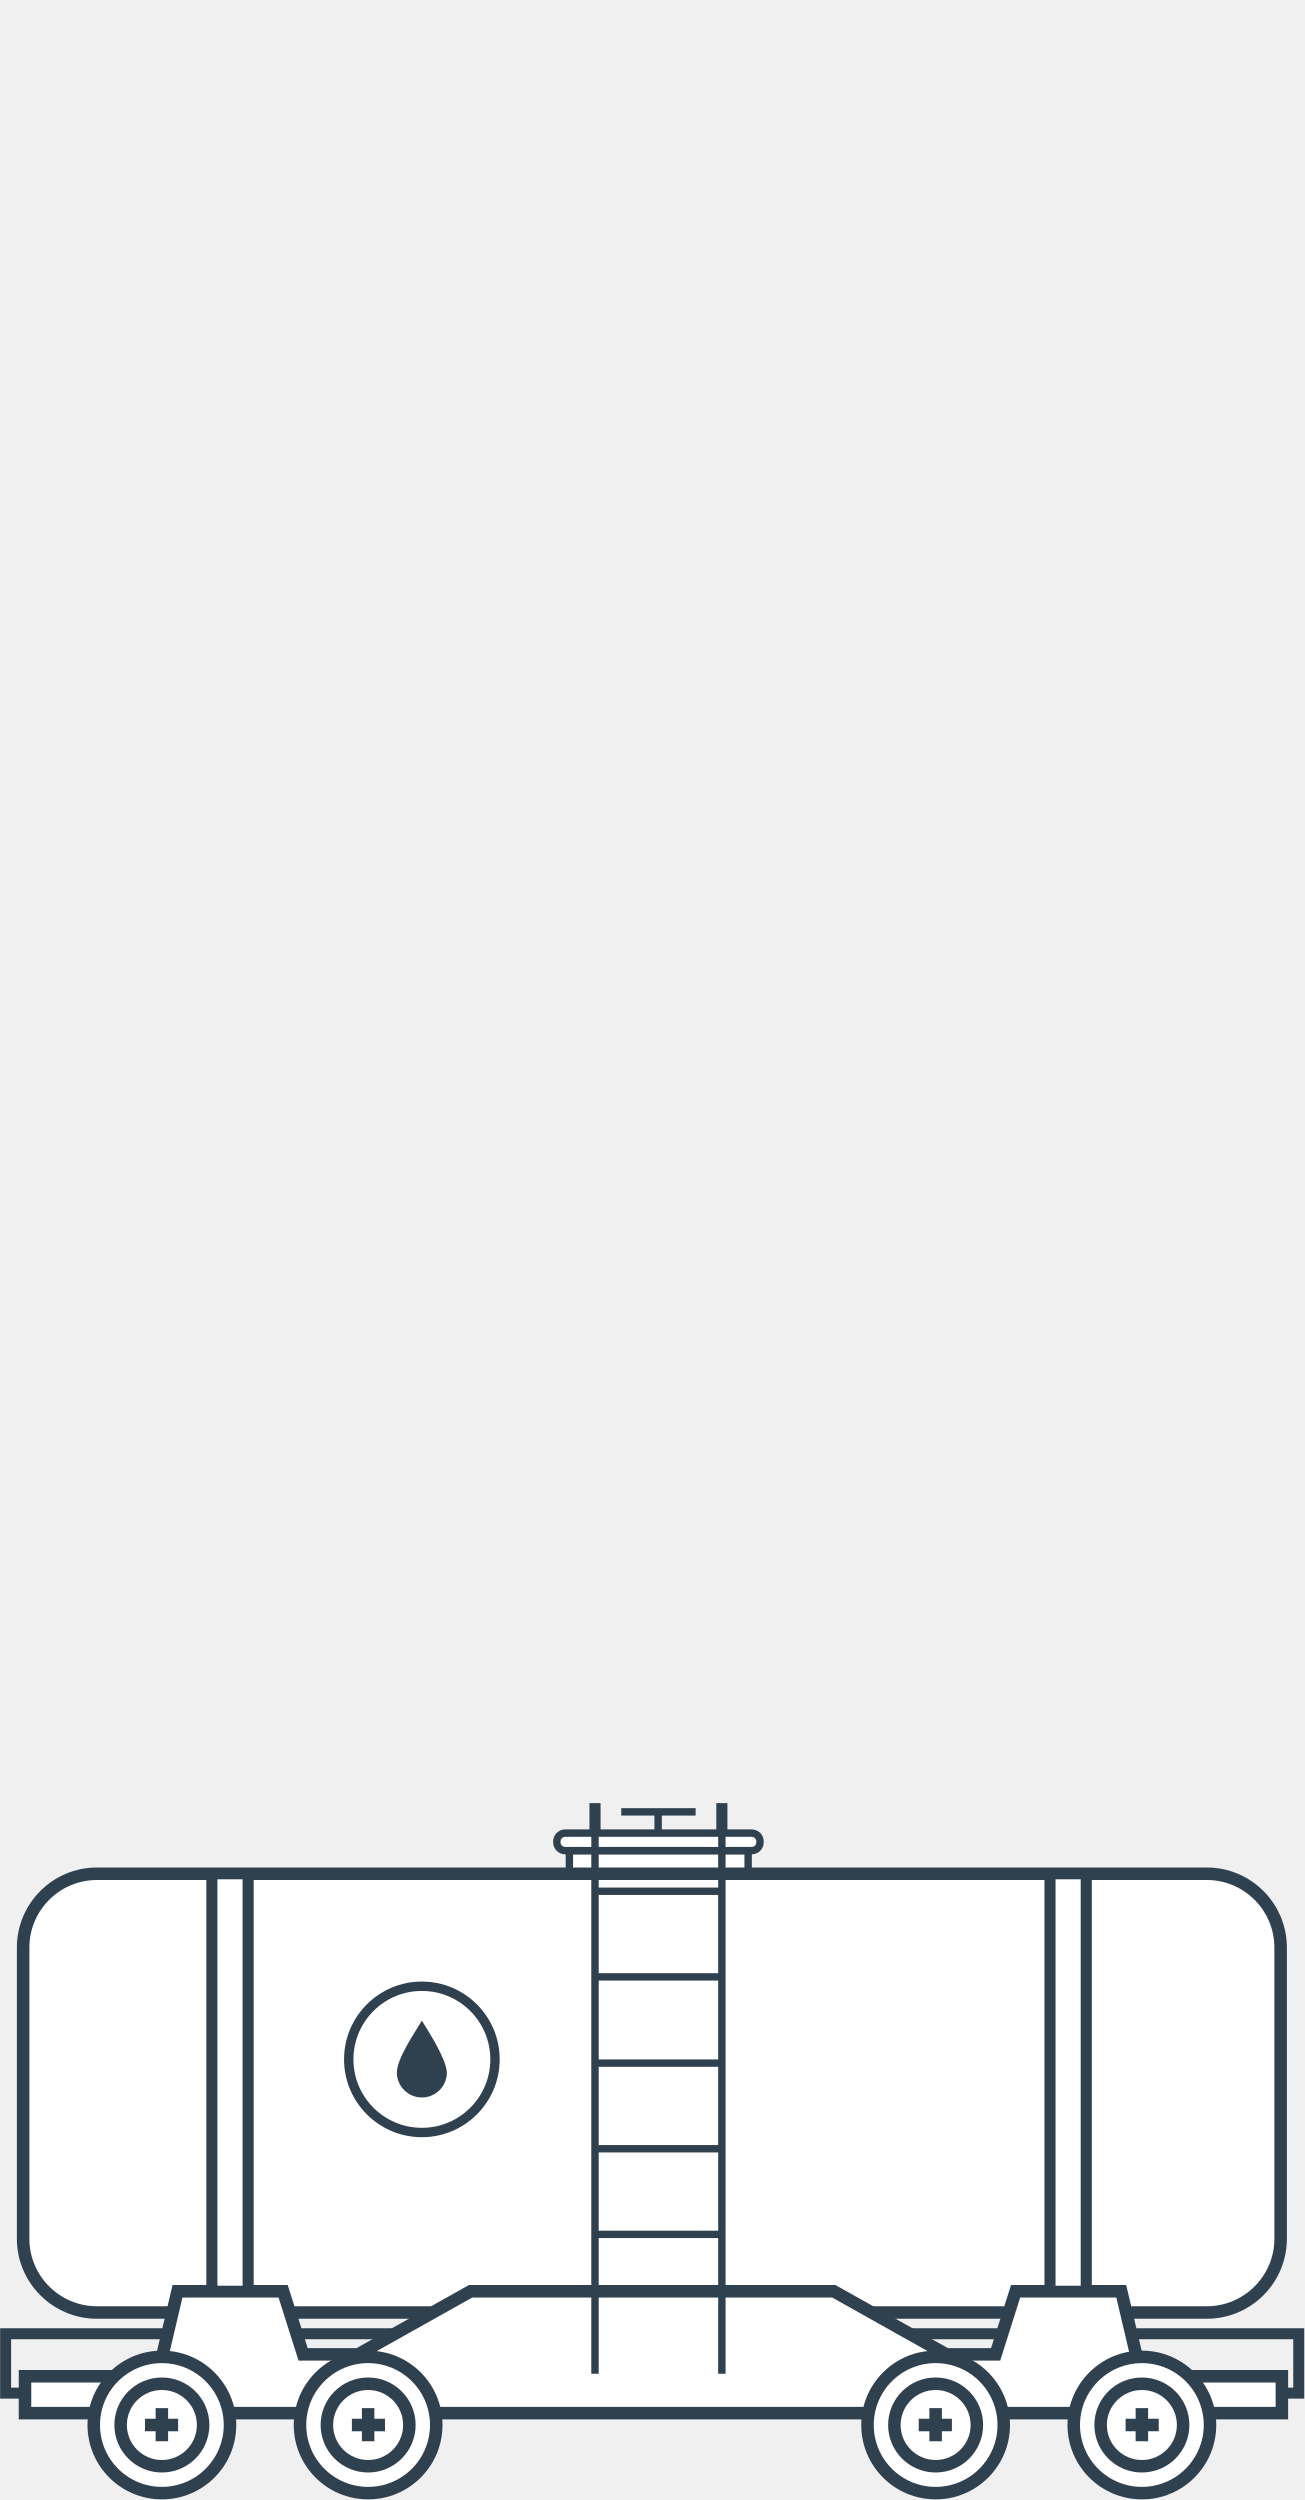
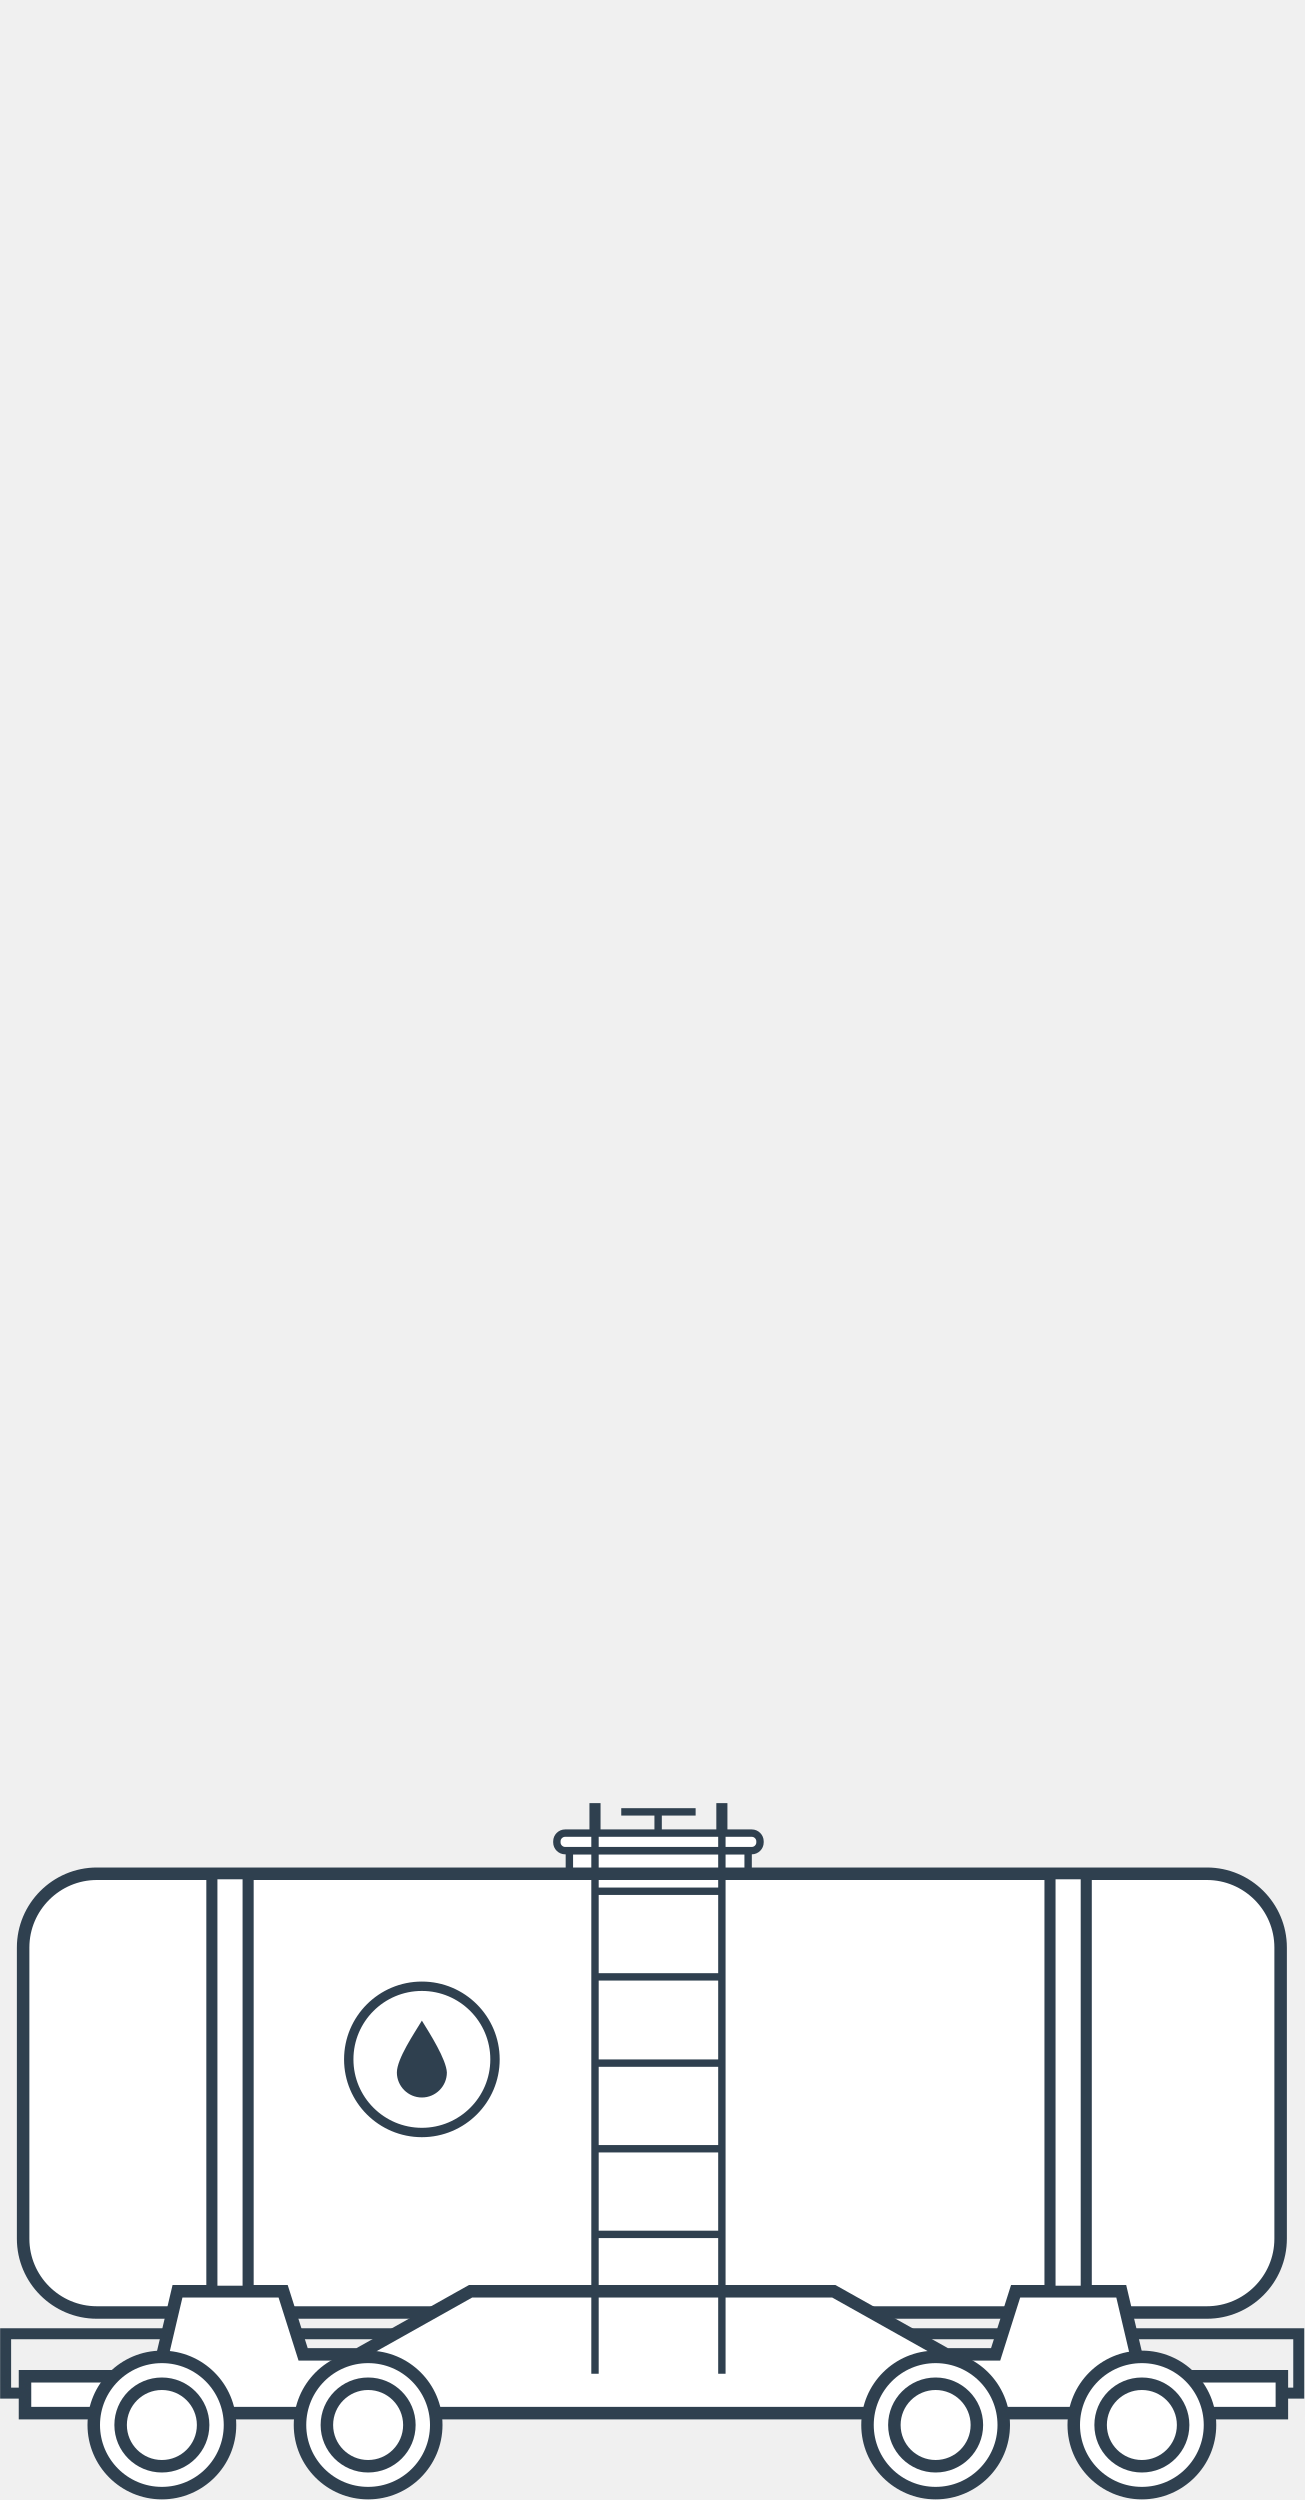
<svg xmlns="http://www.w3.org/2000/svg" id="Layer_4" viewBox="0 0 208.7 400">
  <style>
    .oil-top{fill:#FFFFFF;stroke:#2F404F;stroke-width:1.183;stroke-miterlimit:10;} .oil-st1{fill:none;stroke:#2F404F;stroke-width:1.183;stroke-miterlimit:10;} .oil-st2{fill:none;stroke:#2F404F;stroke-width:1.775;stroke-miterlimit:10;} .oil-st3{fill:#FFFFFF;stroke:#2F404F;stroke-width:2;stroke-miterlimit:10;} .oil-st4{fill:none;stroke:#2F404F;stroke-width:1.757;stroke-miterlimit:10;} .oil-st5{fill:#FFFFFF;stroke:#2F404F;stroke-width:1.775;stroke-miterlimit:10;} .oil-st6{fill:#FFFFFF;stroke:#2F404F;stroke-width:1.5;stroke-miterlimit:10;} .oil-st7{fill:#2F404F;} .oil-st8{fill:#FFFFFF;stroke:#2F404F;stroke-width:2;stroke-miterlimit:10;}
  </style>
  <g id="oil-top">
    <path id="lid_1_" class="oil-top" d="M91.1 296.1h28.6v3.7H91.1z" />
    <path id="lid" class="oil-top" d="M90.4 293.3h29.9c.7 0 1.3.6 1.3 1.3v.2c0 .7-.6 1.3-1.3 1.3H90.4c-.7 0-1.3-.6-1.3-1.3v-.2c0-.7.6-1.3 1.3-1.3z" />
  </g>
  <g id="oil-top_1_">
    <path class="oil-st1" d="M105.3 289.9v3.4" />
    <path class="oil-st2" d="M95.2 288.5v4.8M115.5 288.5v4.8" />
    <path class="oil-st1" d="M99.4 289.9h11.9" />
  </g>
  <path id="oil-body" class="oil-st3" d="M15.5 299.8h177.6c6.5 0 11.8 5.3 11.8 11.8v46.6c0 6.5-5.3 11.8-11.8 11.8H15.5c-6.5 0-11.8-5.3-11.8-11.8v-46.6c0-6.5 5.3-11.8 11.8-11.8z" />
  <path id="oil-lower_1_" class="oil-st4" d="M.9 373.4h206.9v9.5H.9z" />
  <path id="oil-lower" class="oil-st3" d="M182.6 380.2l-3.2-13.6h-16.9l-3.2 10.1h-7.9l-18-10.1H75.3l-18 10.1h-8.8l-3.2-10.1H28.4l-3.2 13.6H4v5.9h201.1v-5.9z" />
  <g id="oil-ladder">
    <path class="oil-st1" d="M95.2 379.8v-86.5M115.5 293.3v86.5M95.2 302.6h20.3M95.2 316.3h20.3M95.2 330.1h20.3M95.2 343.8h20.3M95.2 357.5h20.3" />
  </g>
  <g id="oil-pattern">
    <path class="oil-st5" d="M33.9 299.8h5.8v66.8h-5.8zM168 299.8h5.8v66.8H168z" />
  </g>
  <circle id="oil-circle" class="oil-st6" cx="67.5" cy="329.5" r="11.7" />
  <path id="oil-drop" class="oil-st7" d="M67.5 323.3c-1.2 2-4 6.1-4 8.3 0 2.2 1.8 4 4 4s4-1.8 4-4c-.1-2.1-2.7-6.2-4-8.3z" />
  <g class="oil-wheel">
    <circle class="oil-st8" cx="25.9" cy="388" r="10.9" />
    <circle class="oil-st8" cx="25.9" cy="388" r="6.6" />
-     <path class="oil-st8" d="M23.2 388h5.3m-2.6-2.7v5.3" />
  </g>
  <g class="oil-wheel">
    <circle class="oil-st8" cx="58.9" cy="388" r="10.9" />
    <circle class="oil-st8" cx="58.9" cy="388" r="6.6" />
-     <path class="oil-st8" d="M56.3 388h5.3m-2.7-2.7v5.3" />
  </g>
  <g class="oil-wheel">
    <circle class="oil-st8" cx="149.7" cy="388" r="10.9" />
    <circle class="oil-st8" cx="149.7" cy="388" r="6.6" />
-     <path class="oil-st8" d="M147 388h5.3m-2.6-2.7v5.3" />
  </g>
  <g class="oil-wheel">
    <circle class="oil-st8" cx="182.7" cy="388" r="10.9" />
    <circle class="oil-st8" cx="182.7" cy="388" r="6.6" />
-     <path class="oil-st8" d="M180.1 388h5.3m-2.7-2.7v5.3" />
  </g>
</svg>
